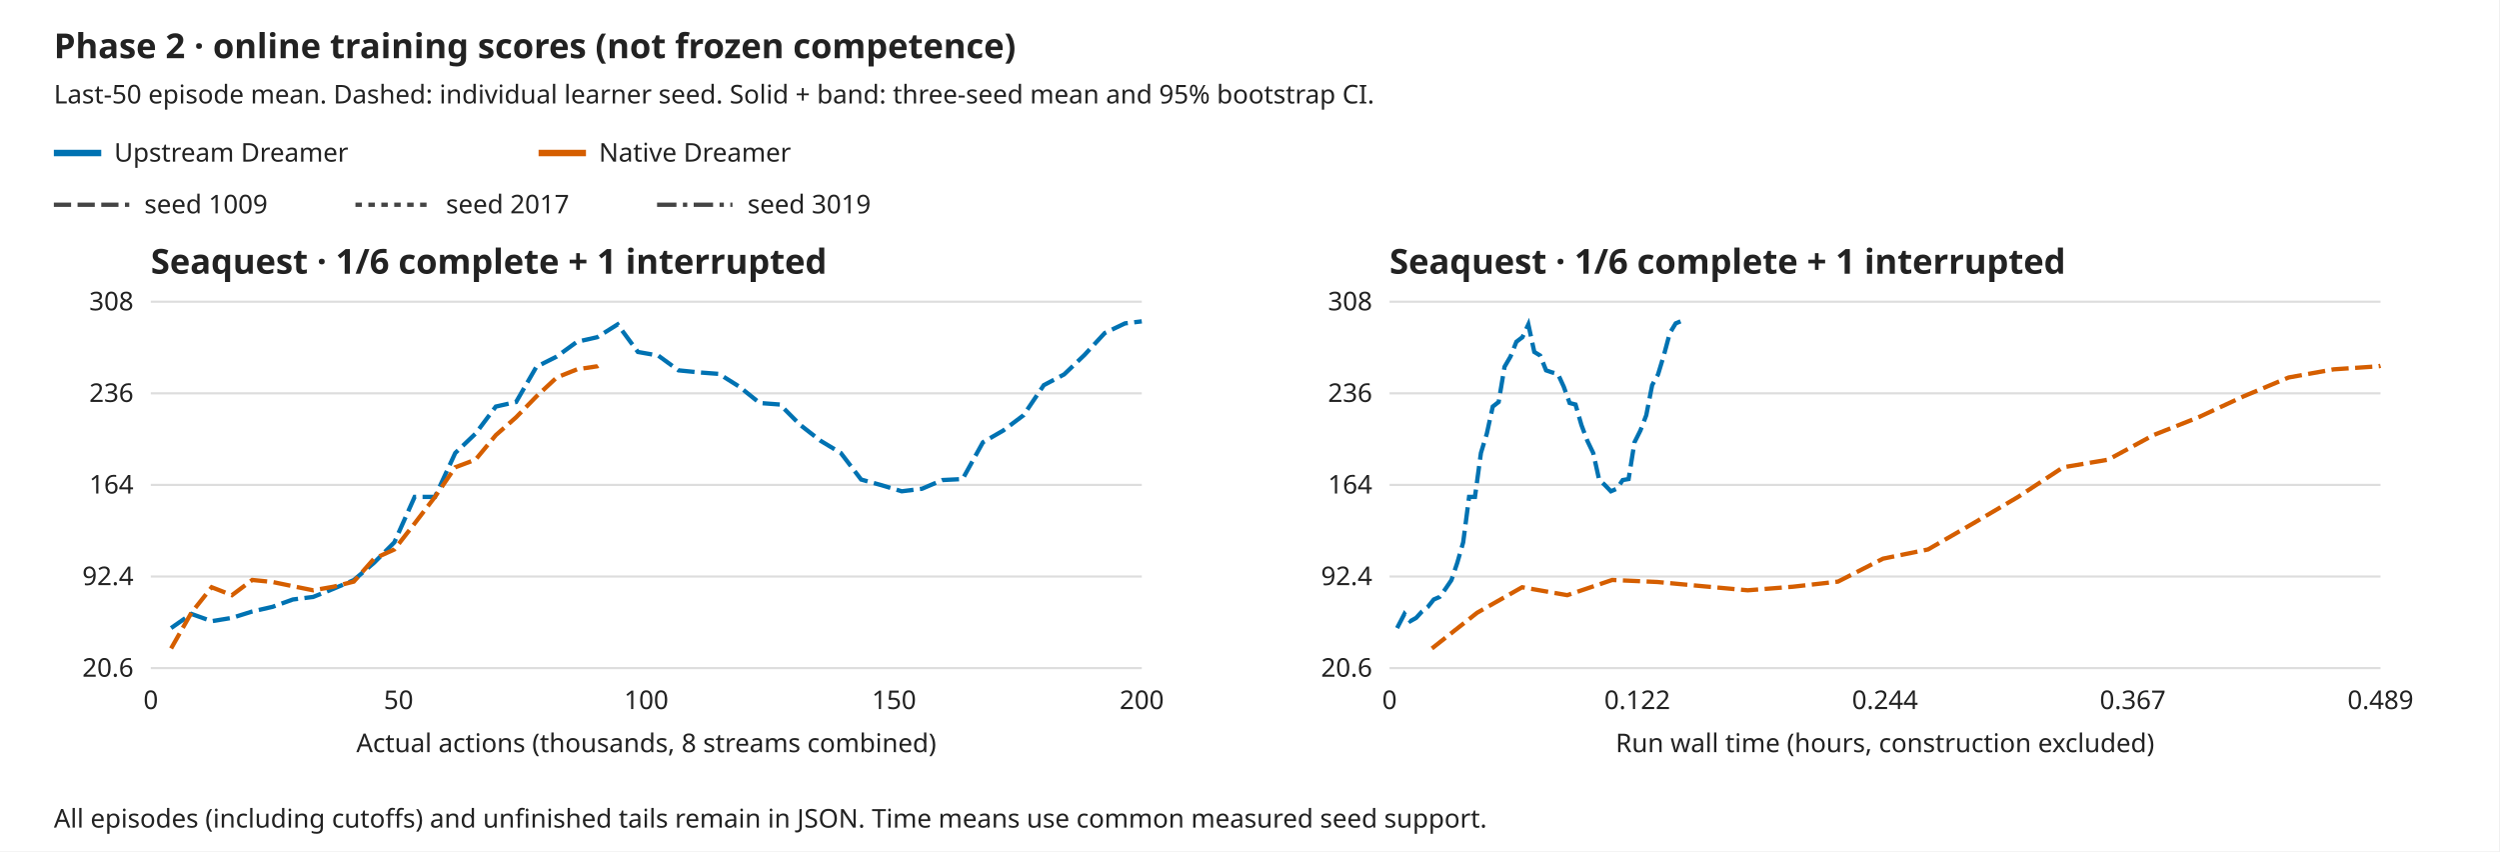
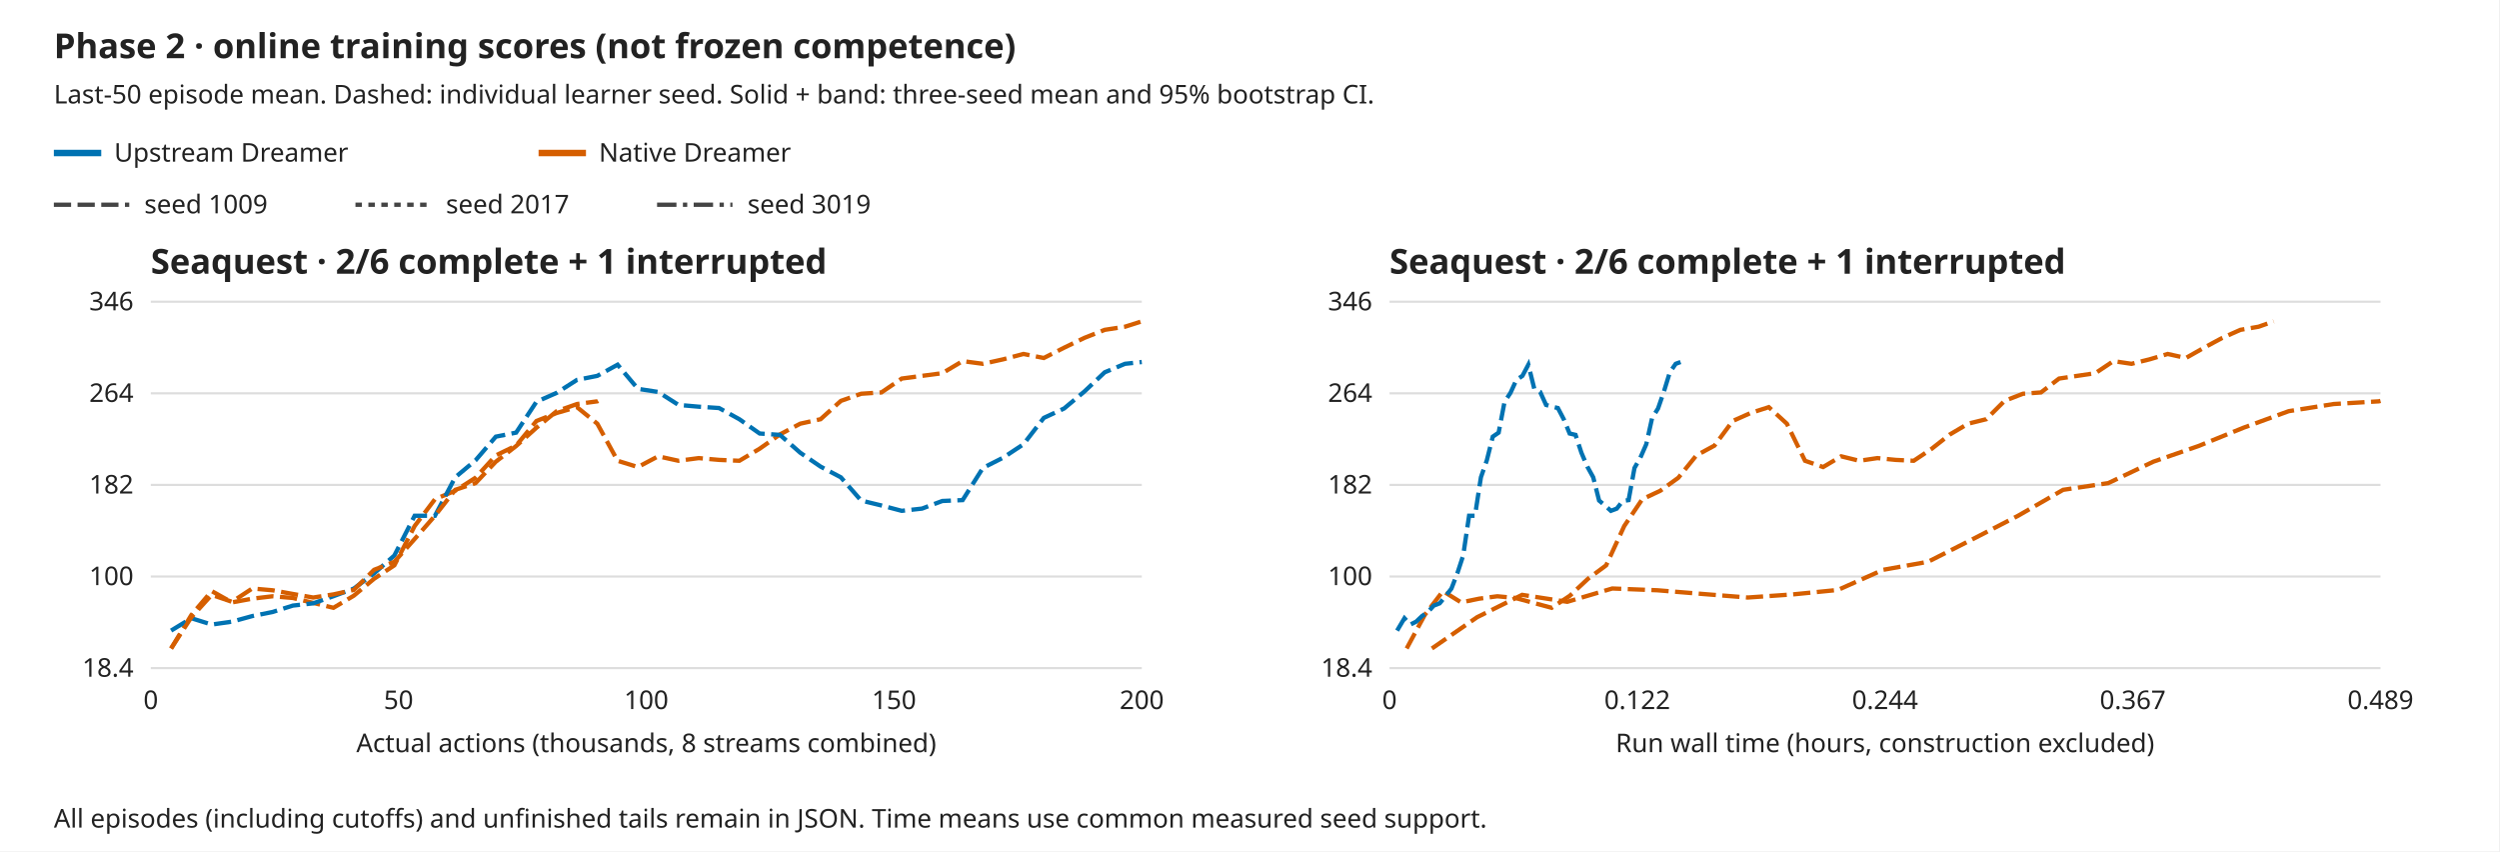
<svg xmlns="http://www.w3.org/2000/svg" aria-labelledby="title description" width="1160" height="395" viewBox="0 0 1160 395" role="img">
  <rect width="1160" height="395" fill="white" />
  <style>text{font-family:sans-serif;font-size:12px;fill:#222} .heading{font-size:16px;font-weight:bold}</style>
  <text x="25" y="27" class="heading">Phase 2 · online training scores (not frozen competence)</text>
  <text x="25" y="48">Last-50 episode mean. Dashed: individual learner seed. Solid + band: three-seed mean and 95% bootstrap CI.</text>
  <line x1="25" x2="47" y1="71" y2="71" stroke="#0072b2" stroke-width="3" />
  <text x="53" y="75">Upstream Dreamer</text>
  <line x1="250" x2="272" y1="71" y2="71" stroke="#d55e00" stroke-width="3" />
  <text x="278" y="75">Native Dreamer</text>
  <line x1="25" x2="60" y1="95" y2="95" stroke="#444" stroke-width="2" stroke-dasharray="8 3" />
  <text x="67" y="99">seed 1009</text>
  <line x1="165" x2="200" y1="95" y2="95" stroke="#444" stroke-width="2" stroke-dasharray="3 3" />
  <text x="207" y="99">seed 2017</text>
  <line x1="305" x2="340" y1="95" y2="95" stroke="#444" stroke-width="2" stroke-dasharray="9 3 2 3" />
  <text x="347" y="99">seed 3019</text>
-   <text x="70" y="127" class="heading">Seaquest · 1/6 complete + 1 interrupted</text>
+   <text x="70" y="127" class="heading">Seaquest · 2/6 complete + 1 interrupted</text>
  <line x1="70" x2="530" y1="310.0" y2="310.0" stroke="#ddd" />
-   <text x="62" y="314.0" text-anchor="end">20.6</text>
+   <text x="62" y="314.0" text-anchor="end">18.4</text>
  <text x="70.0" y="329" text-anchor="middle">0</text>
  <line x1="70" x2="530" y1="267.5" y2="267.5" stroke="#ddd" />
-   <text x="62" y="271.5" text-anchor="end">92.4</text>
+   <text x="62" y="271.5" text-anchor="end">100</text>
  <text x="185.0" y="329" text-anchor="middle">50</text>
  <line x1="70" x2="530" y1="225.0" y2="225.0" stroke="#ddd" />
-   <text x="62" y="229.0" text-anchor="end">164</text>
+   <text x="62" y="229.0" text-anchor="end">182</text>
  <text x="300.0" y="329" text-anchor="middle">100</text>
  <line x1="70" x2="530" y1="182.5" y2="182.5" stroke="#ddd" />
-   <text x="62" y="186.5" text-anchor="end">236</text>
+   <text x="62" y="186.5" text-anchor="end">264</text>
  <text x="415.0" y="329" text-anchor="middle">150</text>
  <line x1="70" x2="530" y1="140.0" y2="140.0" stroke="#ddd" />
-   <text x="62" y="144.0" text-anchor="end">308</text>
+   <text x="62" y="144.0" text-anchor="end">346</text>
  <text x="530.0" y="329" text-anchor="middle">200</text>
  <text x="300.0" y="349" text-anchor="middle">Actual actions (thousands, 8 streams combined)</text>
+   <g data-method="learned_cnn" data-seed="1009">
+     <polyline points="79.42,300.89 88.84,285.34 98.26,274.26 107.68,279.51 117.10,277.79 126.52,276.67 135.95,277.46 145.37,279.74 154.79,282.02 164.21,276.42 173.63,268.55 183.05,262.32 192.47,244.08 201.89,231.64 211.31,227.70 220.73,221.68 230.15,211.31 239.57,206.75 249.00,195.35 258.42,191.62 267.84,188.92 277.26,196.59 286.68,213.80 296.10,216.71 305.52,211.73 314.94,213.80 324.36,212.56 333.78,213.39 343.20,213.80 352.62,208.20 362.04,201.57 371.47,196.59 380.89,194.52 390.31,186.02 399.73,182.70 409.15,182.08 418.57,175.65 427.99,174.40 437.41,173.16 446.83,167.56 456.25,168.81 465.67,166.73 475.09,164.24 484.52,166.11 493.94,161.34 503.36,156.78 512.78,153.05 522.20,151.60 530.00,149.11" fill="none" stroke="#d55e00" stroke-width="2" stroke-dasharray="8 3" />
+   </g>
  <g data-method="upstream" data-seed="1009">
-     <polyline points="79.42,291.42 88.84,284.86 98.26,288.23 107.68,286.69 117.10,283.73 126.52,281.57 135.95,278.16 145.37,276.98 154.79,273.19 164.21,269.16 173.63,261.11 183.05,251.64 192.47,230.56 201.89,230.56 211.31,210.20 220.73,201.20 230.15,188.65 239.57,186.52 249.00,170.18 258.42,165.45 267.84,158.58 277.26,156.45 286.68,150.53 296.10,163.31 305.52,164.97 314.94,171.84 324.36,172.79 333.78,173.50 343.20,179.42 352.62,186.99 362.04,187.70 371.47,197.18 380.89,204.52 390.31,210.20 399.73,222.51 409.15,225.12 418.57,227.96 427.99,226.78 437.41,222.75 446.83,222.28 456.25,205.23 465.67,199.78 475.09,192.68 484.52,178.71 493.94,173.73 503.36,164.74 512.78,154.55 522.20,150.05 530.00,149.11" fill="none" stroke="#0072b2" stroke-width="2" stroke-dasharray="8 3" />
+     <polyline points="79.42,292.60 88.84,286.86 98.26,289.80 107.68,288.45 117.10,285.86 126.52,283.97 135.95,280.99 145.37,279.95 154.79,276.63 164.21,273.11 173.63,266.06 183.05,257.76 192.47,239.31 201.89,239.31 211.31,221.47 220.73,213.60 230.15,202.61 239.57,200.74 249.00,186.43 258.42,182.28 267.84,176.27 277.26,174.40 286.68,169.22 296.10,180.42 305.52,181.87 314.94,187.88 324.36,188.71 333.78,189.33 343.20,194.52 352.62,201.15 362.04,201.78 371.47,210.07 380.89,216.50 390.31,221.47 399.73,232.26 409.15,234.54 418.57,237.03 427.99,235.99 437.41,232.46 446.83,232.05 456.25,217.12 465.67,212.35 475.09,206.13 484.52,193.90 493.94,189.54 503.36,181.66 512.78,172.75 522.20,168.81 530.00,167.98" fill="none" stroke="#0072b2" stroke-width="2" stroke-dasharray="8 3" />
  </g>
  <g data-method="learned_cnn" data-seed="1009">
-     <polyline points="79.42,300.89 88.84,284.32 98.26,272.48 107.68,276.16 117.10,269.10 126.52,270.05 135.95,272.00 145.37,273.90 154.79,272.24 164.21,269.87 173.63,259.22 183.05,254.95 192.47,242.88 201.89,230.56 211.31,216.83 220.73,213.28 230.15,201.91 239.57,193.62 249.00,183.92 258.42,175.15 267.84,171.37 277.26,169.95 277.61,169.71" fill="none" stroke="#d55e00" stroke-width="2" stroke-dasharray="8 3" />
+     <polyline points="79.42,300.89 88.84,286.38 98.26,276.01 107.68,279.24 117.10,273.06 126.52,273.89 135.95,275.60 145.37,277.25 154.79,275.80 164.21,273.73 173.63,264.40 183.05,260.67 192.47,250.09 201.89,239.31 211.31,227.28 220.73,224.17 230.15,214.22 239.57,206.96 249.00,198.46 258.42,190.79 267.84,187.47 277.26,186.22 277.61,186.02" fill="none" stroke="#d55e00" stroke-width="2" stroke-dasharray="8 3" />
  </g>
-   <text x="645" y="127" class="heading">Seaquest · 1/6 complete + 1 interrupted</text>
+   <text x="645" y="127" class="heading">Seaquest · 2/6 complete + 1 interrupted</text>
  <line x1="645" x2="1105" y1="310.0" y2="310.0" stroke="#ddd" />
-   <text x="637" y="314.0" text-anchor="end">20.6</text>
+   <text x="637" y="314.0" text-anchor="end">18.4</text>
  <text x="645.0" y="329" text-anchor="middle">0</text>
  <line x1="645" x2="1105" y1="267.5" y2="267.5" stroke="#ddd" />
-   <text x="637" y="271.5" text-anchor="end">92.4</text>
+   <text x="637" y="271.5" text-anchor="end">100</text>
  <text x="760.0" y="329" text-anchor="middle">0.122</text>
  <line x1="645" x2="1105" y1="225.0" y2="225.0" stroke="#ddd" />
-   <text x="637" y="229.0" text-anchor="end">164</text>
+   <text x="637" y="229.0" text-anchor="end">182</text>
  <text x="875.0" y="329" text-anchor="middle">0.244</text>
  <line x1="645" x2="1105" y1="182.5" y2="182.5" stroke="#ddd" />
-   <text x="637" y="186.5" text-anchor="end">236</text>
+   <text x="637" y="186.5" text-anchor="end">264</text>
  <text x="990.0" y="329" text-anchor="middle">0.367</text>
  <line x1="645" x2="1105" y1="140.0" y2="140.0" stroke="#ddd" />
-   <text x="637" y="144.0" text-anchor="end">308</text>
+   <text x="637" y="144.0" text-anchor="end">346</text>
  <text x="1105.0" y="329" text-anchor="middle">0.489</text>
  <text x="875.0" y="349" text-anchor="middle">Run wall time (hours, construction excluded)</text>
+   <g data-method="learned_cnn" data-seed="1009">
+     <polyline points="652.95,300.89 661.35,285.34 669.81,274.26 678.21,279.51 686.60,277.79 695.04,276.67 703.42,277.46 711.83,279.74 720.27,282.02 728.70,276.42 737.13,268.55 745.55,262.32 753.95,244.08 762.32,231.64 770.70,227.70 779.05,221.68 787.44,211.31 795.84,206.75 804.29,195.35 812.66,191.62 821.04,188.92 829.44,196.59 837.87,213.80 846.27,216.71 854.65,211.73 863.06,213.80 871.47,212.56 879.92,213.39 888.32,213.80 896.70,208.20 905.13,201.57 913.58,196.59 921.97,194.52 930.47,186.02 939.01,182.70 947.40,182.08 955.79,175.65 964.21,174.40 972.63,173.16 981.01,167.56 989.41,168.81 997.82,166.73 1006.23,164.24 1014.66,166.11 1023.08,161.34 1031.56,156.78 1039.97,153.05 1048.41,151.60 1055.40,149.11" fill="none" stroke="#d55e00" stroke-width="2" stroke-dasharray="8 3" />
+   </g>
  <g data-method="upstream" data-seed="1009">
-     <polyline points="648.51,291.42 651.92,284.86 654.64,288.23 657.36,286.69 660.07,283.73 662.81,281.57 665.53,278.16 668.26,276.98 671.00,273.19 673.73,269.16 676.46,261.11 679.19,251.64 681.93,230.56 684.66,230.56 687.42,210.20 690.16,201.20 692.92,188.65 695.65,186.52 698.39,170.18 701.15,165.45 703.89,158.58 706.69,156.45 709.44,150.53 712.20,163.31 714.93,164.97 717.66,171.84 720.42,172.79 723.15,173.50 725.87,179.42 728.60,186.99 731.34,187.70 734.07,197.18 736.81,204.52 739.55,210.20 742.28,222.51 745.02,225.12 747.75,227.96 750.50,226.78 753.24,222.75 755.97,222.28 758.71,205.23 761.44,199.78 764.17,192.68 766.90,178.71 769.64,173.73 772.37,164.74 775.11,154.55 777.83,150.05 780.10,149.11" fill="none" stroke="#0072b2" stroke-width="2" stroke-dasharray="8 3" />
+     <polyline points="648.51,292.60 651.92,286.86 654.64,289.80 657.36,288.45 660.07,285.86 662.81,283.97 665.53,280.99 668.26,279.95 671.00,276.63 673.73,273.11 676.46,266.06 679.19,257.76 681.93,239.31 684.66,239.31 687.42,221.47 690.16,213.60 692.92,202.61 695.65,200.74 698.39,186.43 701.15,182.28 703.89,176.27 706.69,174.40 709.44,169.22 712.20,180.42 714.93,181.87 717.66,187.88 720.42,188.71 723.15,189.33 725.87,194.52 728.60,201.15 731.34,201.78 734.07,210.07 736.81,216.50 739.55,221.47 742.28,232.26 745.02,234.54 747.75,237.03 750.50,235.99 753.24,232.46 755.97,232.05 758.71,217.12 761.44,212.35 764.17,206.13 766.90,193.90 769.64,189.54 772.37,181.66 775.11,172.75 777.83,168.81 780.10,167.98" fill="none" stroke="#0072b2" stroke-width="2" stroke-dasharray="8 3" />
  </g>
  <g data-method="learned_cnn" data-seed="1009">
-     <polyline points="664.68,300.89 685.65,284.32 706.56,272.48 727.50,276.16 748.40,269.10 769.39,270.05 790.34,272.00 811.27,273.90 832.25,272.24 853.16,269.87 874.07,259.22 894.96,254.95 915.86,242.88 936.77,230.56 957.66,216.83 978.61,213.28 999.55,201.91 1020.49,193.62 1041.41,183.92 1062.37,175.15 1083.28,171.37 1104.22,169.95 1105.00,169.71" fill="none" stroke="#d55e00" stroke-width="2" stroke-dasharray="8 3" />
+     <polyline points="664.68,300.89 685.65,286.38 706.56,276.01 727.50,279.24 748.40,273.06 769.39,273.89 790.34,275.60 811.27,277.25 832.25,275.80 853.16,273.73 874.07,264.40 894.96,260.67 915.86,250.09 936.77,239.31 957.66,227.28 978.61,224.17 999.55,214.22 1020.49,206.96 1041.41,198.46 1062.37,190.79 1083.28,187.47 1104.22,186.22 1105.00,186.02" fill="none" stroke="#d55e00" stroke-width="2" stroke-dasharray="8 3" />
  </g>
  <text x="25" y="384">All episodes (including cutoffs) and unfinished tails remain in JSON. Time means use common measured seed support.</text>
</svg>
